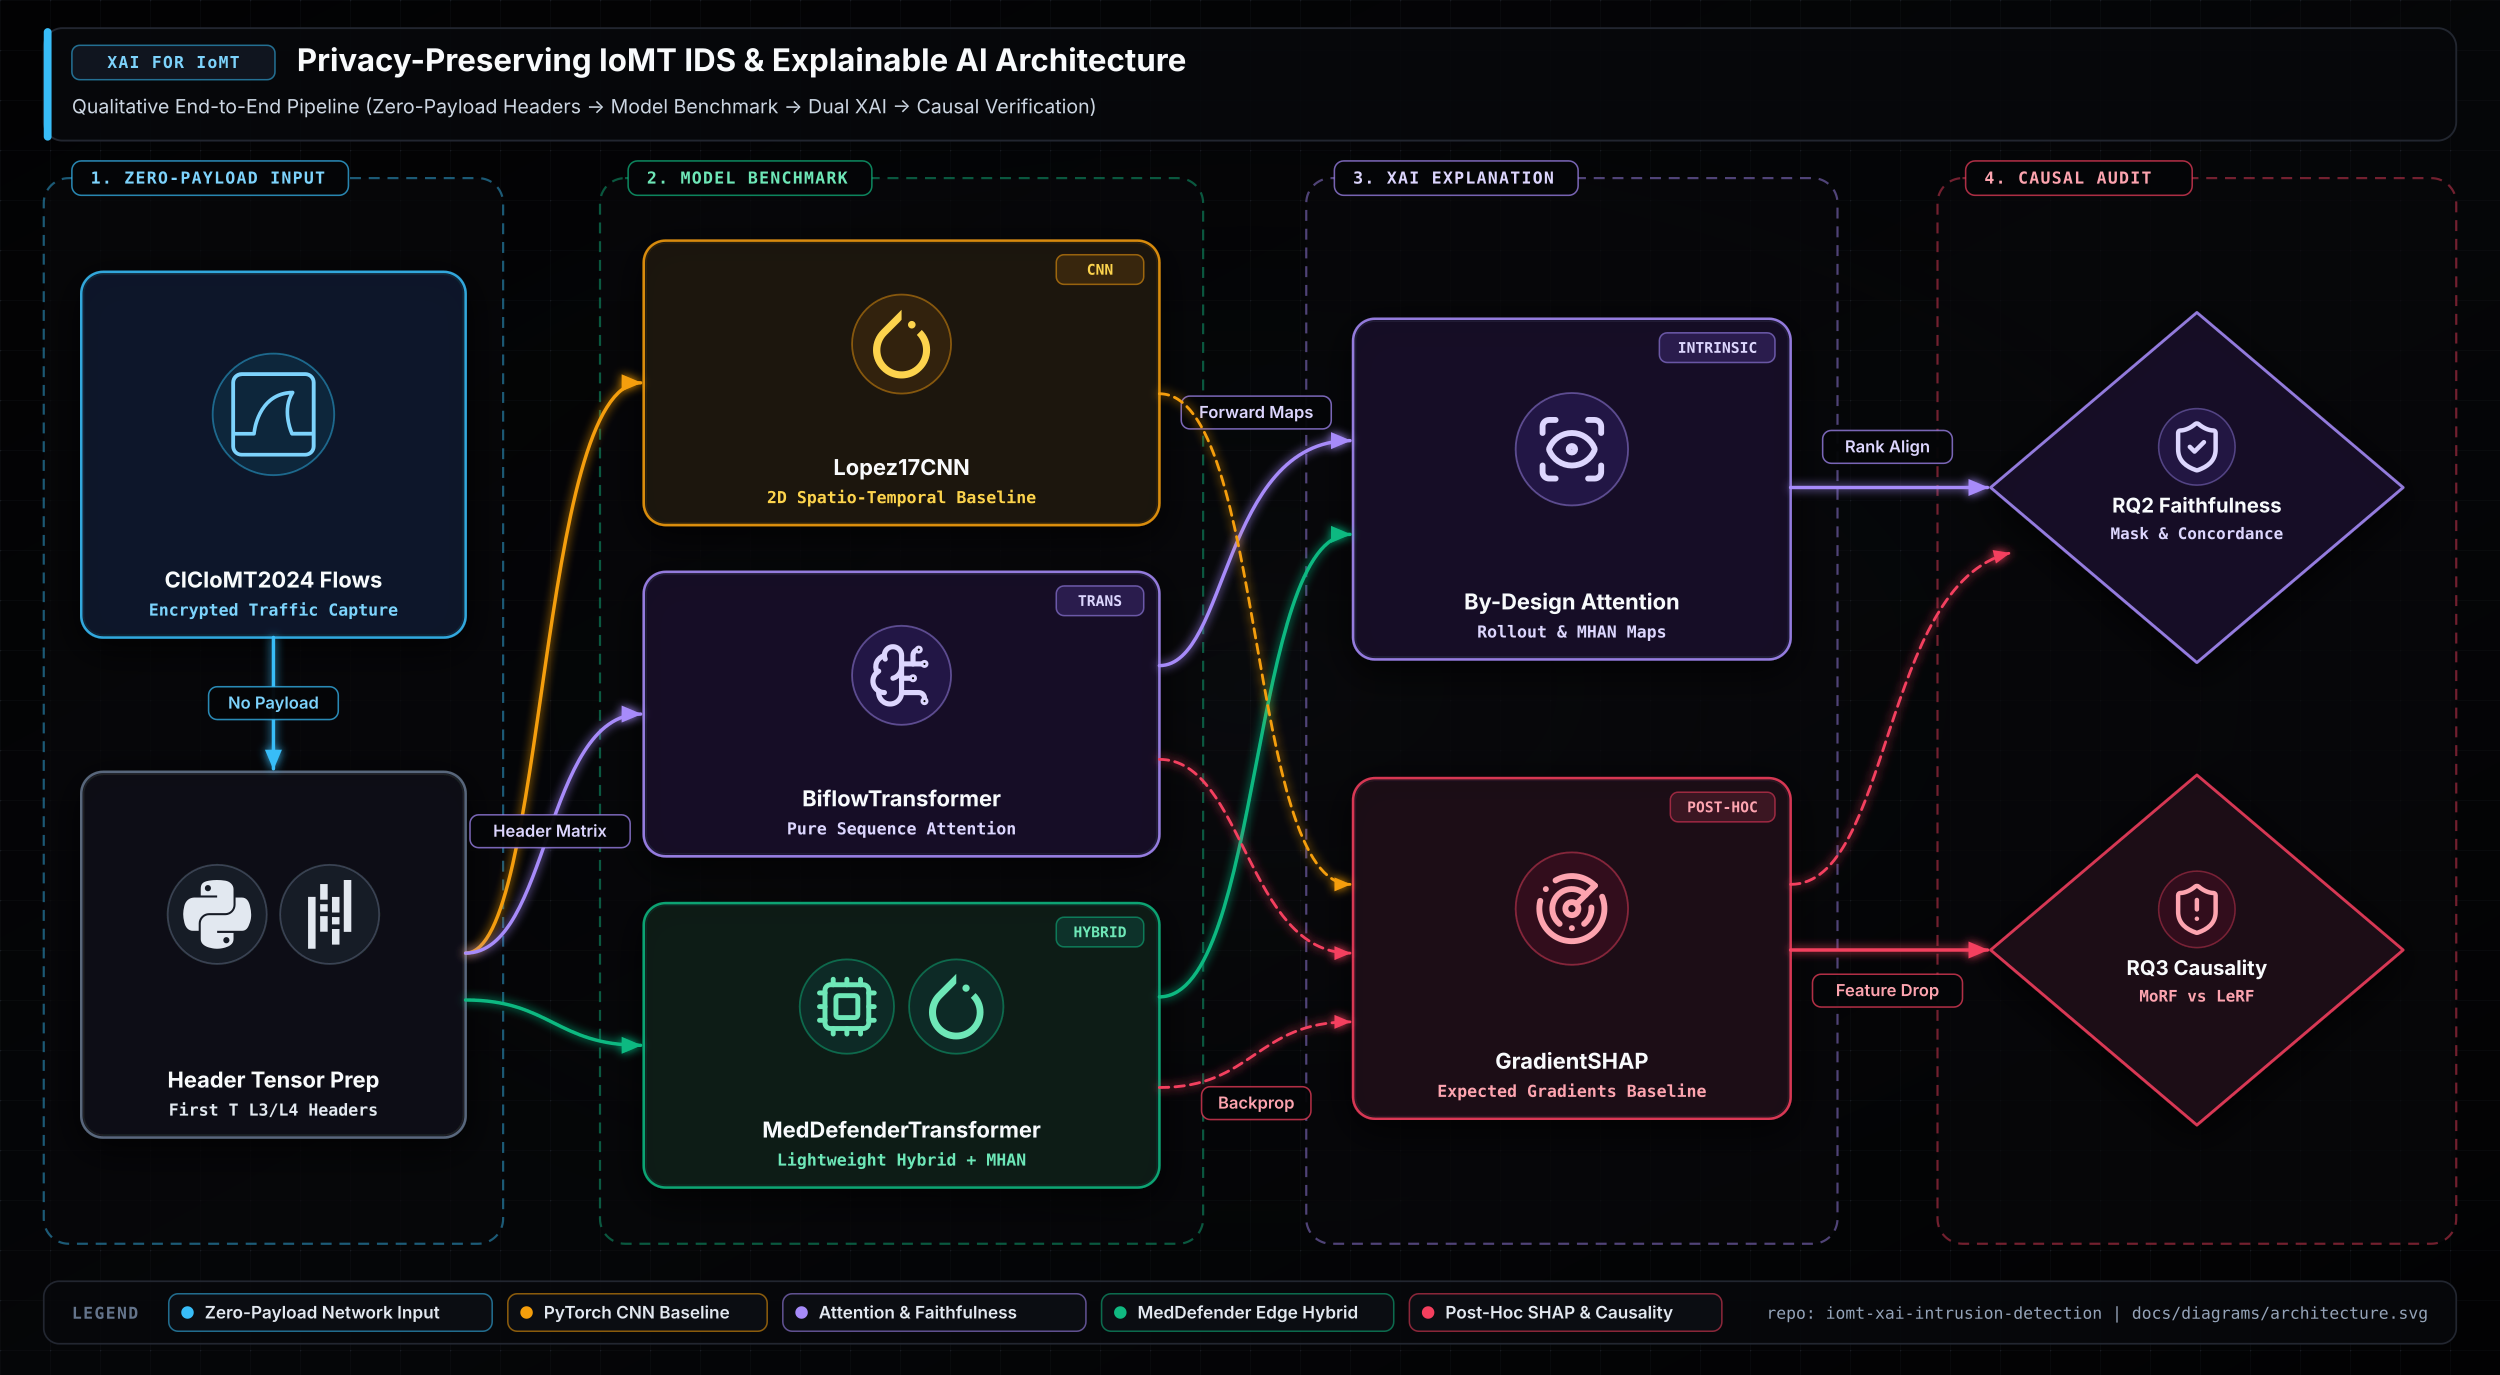
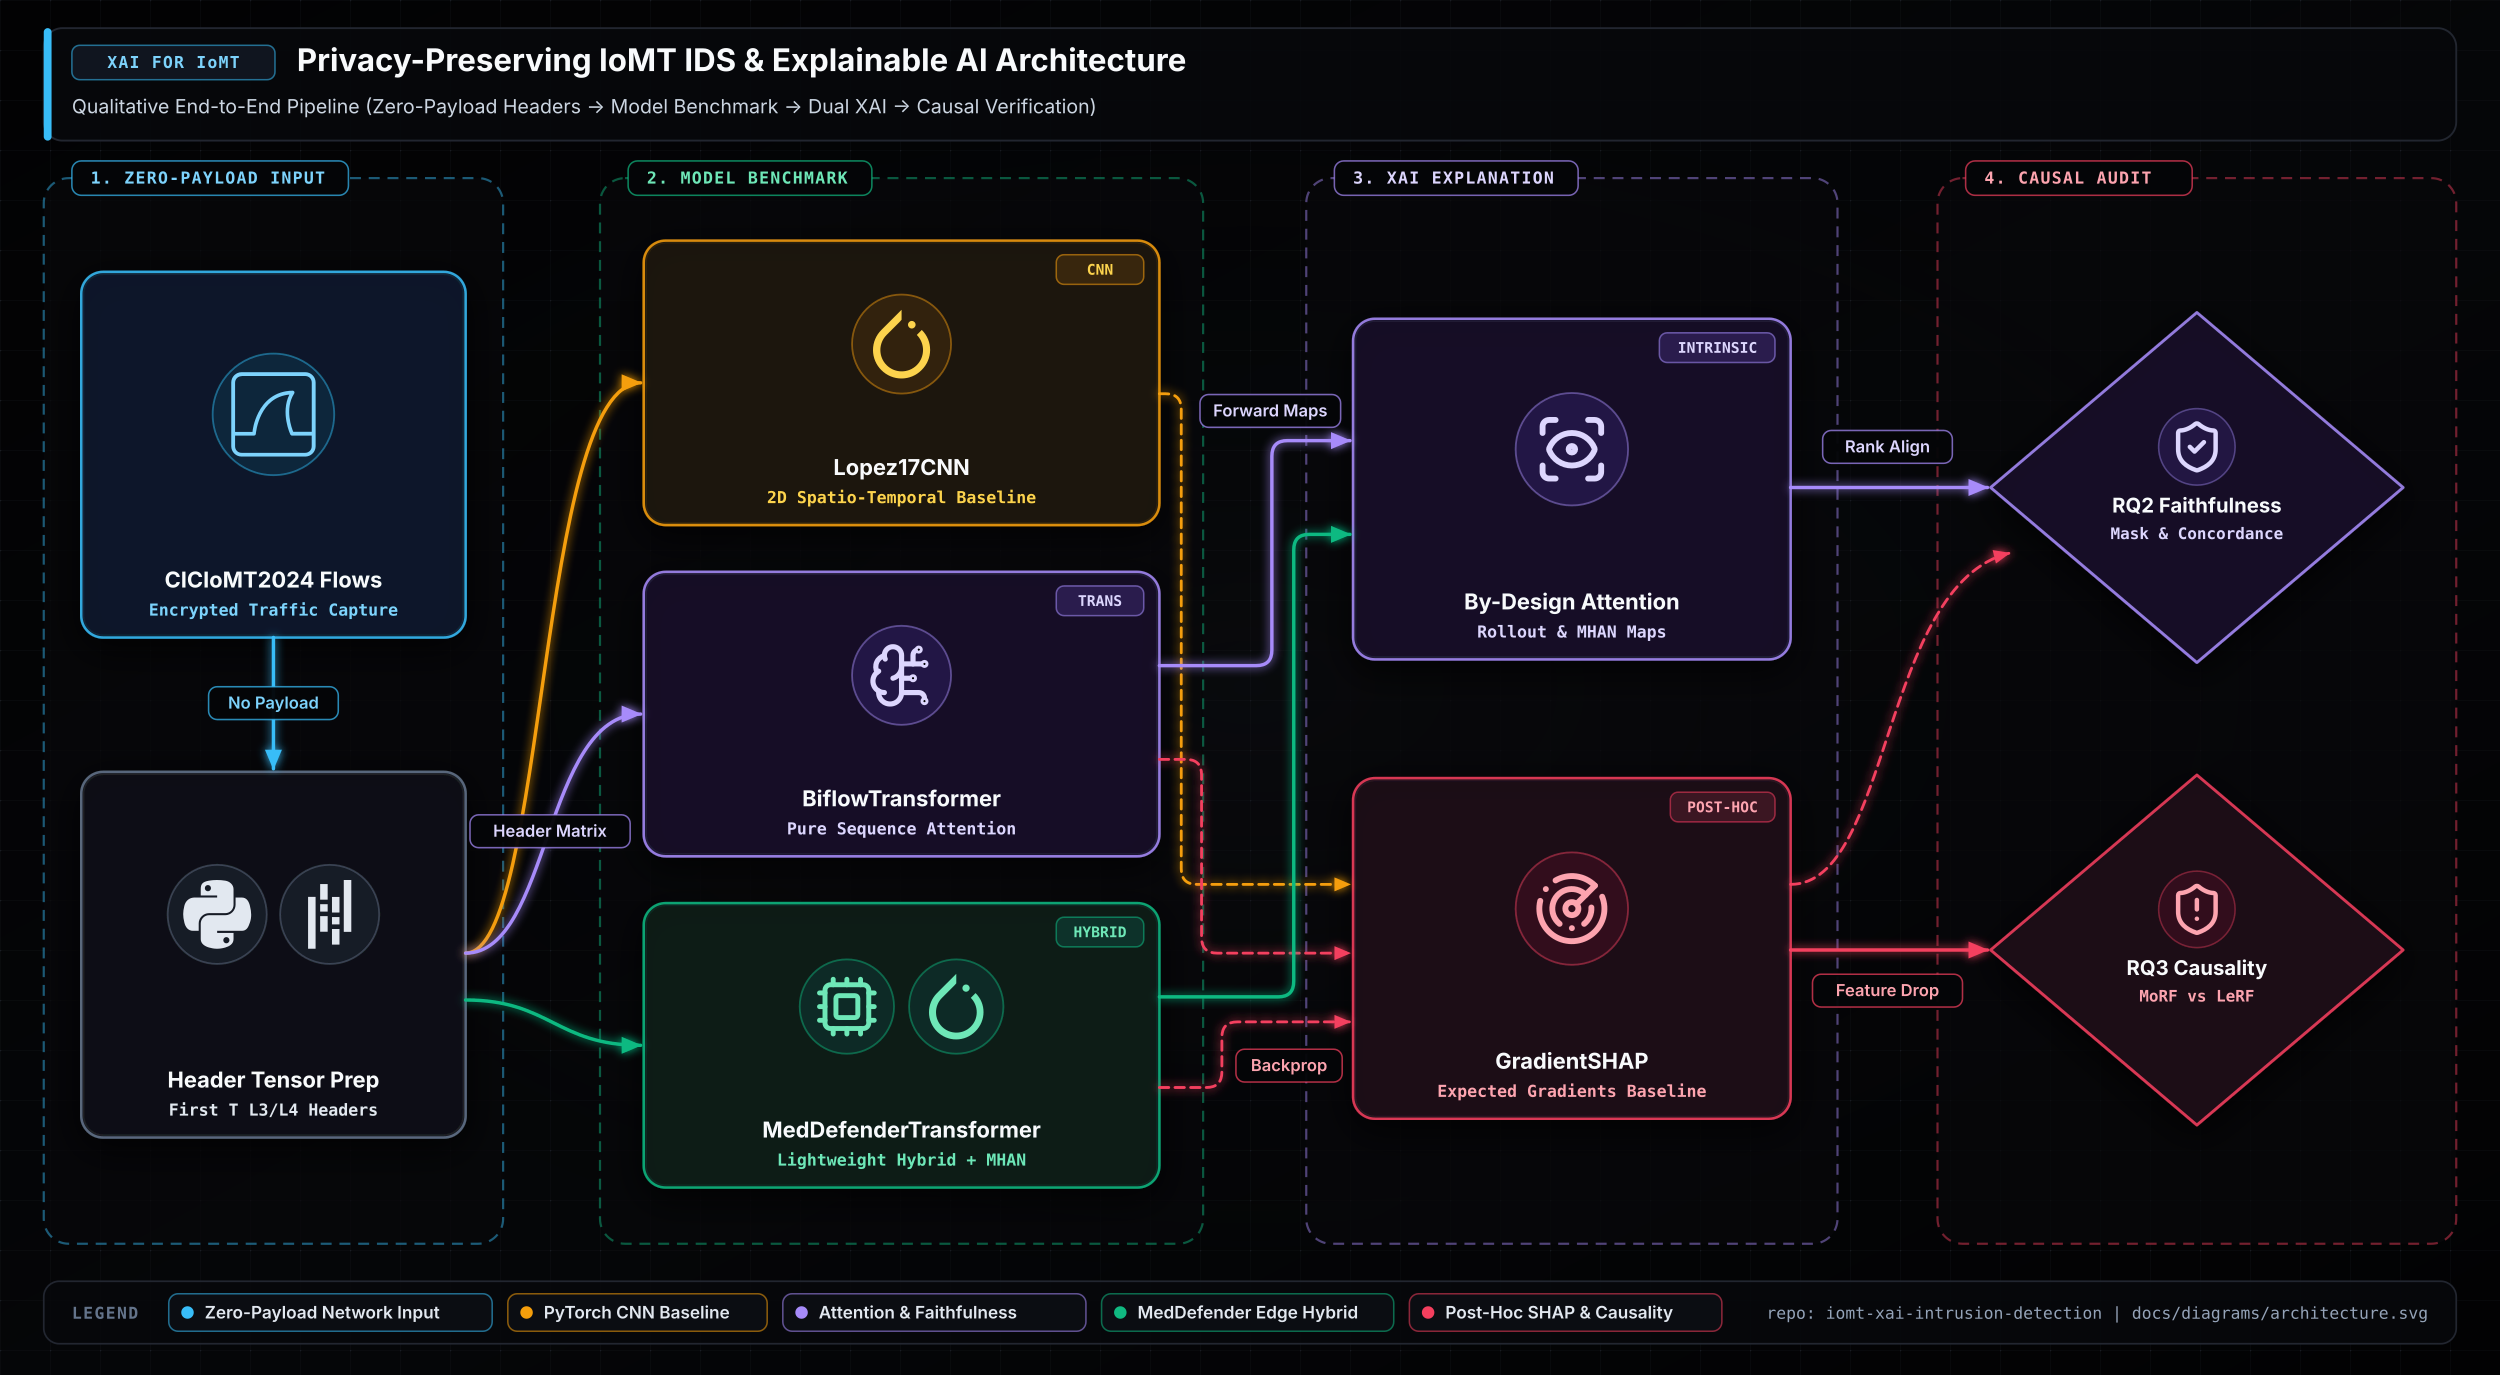
<svg xmlns="http://www.w3.org/2000/svg" viewBox="0 0 1600 880" width="1600" height="880">
  <defs>
    <linearGradient id="bgGrad" x1="0%" y1="0%" x2="100%" y2="100%">
      <stop offset="0%" stop-color="#020203" />
      <stop offset="55%" stop-color="#050608" />
      <stop offset="100%" stop-color="#020203" />
    </linearGradient>
    <radialGradient id="glowCenter" cx="50%" cy="50%" r="55%">
      <stop offset="0%" stop-color="#111318" stop-opacity="0.32" />
      <stop offset="100%" stop-color="#000000" stop-opacity="0" />
    </radialGradient>
    <pattern id="cyberGrid" width="32" height="32" patternUnits="userSpaceOnUse">
      <path d="M 32 0 L 0 0 0 32" fill="none" stroke="#17181E" stroke-width="0.7" stroke-opacity="0.50" />
      <circle cx="0" cy="0" r="0.9" fill="#64748B" fill-opacity="0.16" />
    </pattern>
    <filter id="cardShadow" x="-10%" y="-10%" width="120%" height="124%">
      <feDropShadow dx="0" dy="7" stdDeviation="12" flood-color="#000000" flood-opacity="0.80" />
    </filter>
    <filter id="softGlow" filterUnits="userSpaceOnUse" x="-40" y="-40" width="1680" height="960">
      <feGaussianBlur stdDeviation="3.0" result="blur" />
      <feMerge>
        <feMergeNode in="blur" />
        <feMergeNode in="SourceGraphic" />
      </feMerge>
    </filter>
    <marker id="arr-cyan" viewBox="0 0 10 10" refX="8.5" refY="5" markerWidth="6.5" markerHeight="6.5" orient="auto-start-reverse">
      <path d="M 0 1.2 L 9 5 L 0 8.8 z" fill="#38BDF8" />
    </marker>
    <marker id="arr-red" viewBox="0 0 10 10" refX="8.5" refY="5" markerWidth="6.5" markerHeight="6.5" orient="auto-start-reverse">
      <path d="M 0 1.2 L 9 5 L 0 8.8 z" fill="#F43F5E" />
    </marker>
    <marker id="arr-emerald" viewBox="0 0 10 10" refX="8.5" refY="5" markerWidth="6.5" markerHeight="6.5" orient="auto-start-reverse">
      <path d="M 0 1.2 L 9 5 L 0 8.8 z" fill="#10B981" />
    </marker>
    <marker id="arr-violet" viewBox="0 0 10 10" refX="8.5" refY="5" markerWidth="6.5" markerHeight="6.5" orient="auto-start-reverse">
      <path d="M 0 1.2 L 9 5 L 0 8.8 z" fill="#A78BFA" />
    </marker>
    <marker id="arr-amber" viewBox="0 0 10 10" refX="8.5" refY="5" markerWidth="6.5" markerHeight="6.5" orient="auto-start-reverse">
      <path d="M 0 1.2 L 9 5 L 0 8.8 z" fill="#F59E0B" />
    </marker>
    <marker id="arr-slate" viewBox="0 0 10 10" refX="8.5" refY="5" markerWidth="6.5" markerHeight="6.5" orient="auto-start-reverse">
      <path d="M 0 1.2 L 9 5 L 0 8.8 z" fill="#94A3B8" />
    </marker>
  </defs>
  <rect width="1600" height="880" fill="url(#bgGrad)" />
  <rect width="1600" height="880" fill="url(#cyberGrid)" />
  <rect width="1600" height="880" fill="url(#glowCenter)" />
  <rect x="28" y="18" width="1544" height="72" rx="12" fill="#07080B" fill-opacity="0.94" stroke="#222630" stroke-width="1.2" />
  <rect x="28" y="18" width="5" height="72" rx="2.5" fill="#38BDF8" />
  <rect x="46" y="29" width="130" height="22" rx="5" fill="#10151F" stroke="#38BDF8" stroke-opacity="0.55" stroke-width="1" />
  <text x="111.0" y="43.5" text-anchor="middle" fill="#7DD3FC" font-family="'JetBrains Mono', 'Cascadia Mono', Consolas, monospace" font-size="10.5" font-weight="700" letter-spacing="0.8">XAI FOR IoMT</text>
  <text x="190" y="45.5" fill="#F8FAFC" font-family="'Inter', 'Segoe UI', system-ui, -apple-system, sans-serif" font-size="20" font-weight="700">Privacy-Preserving IoMT IDS &amp; Explainable AI Architecture</text>
  <text x="46" y="72.5" fill="#CBD5E1" font-family="'Inter', 'Segoe UI', system-ui, -apple-system, sans-serif" font-size="12.5">Qualitative End-to-End Pipeline (Zero-Payload Headers -&gt; Model Benchmark -&gt; Dual XAI -&gt; Causal Verification)</text>
  <g>
    <rect x="28" y="114" width="294" height="682" rx="16" fill="#07080B" fill-opacity="0.72" stroke="#38BDF8" stroke-opacity="0.46" stroke-width="1.4" stroke-dasharray="7 5" />
    <rect x="46" y="103" width="177" height="22" rx="6" fill="#040507" stroke="#38BDF8" stroke-opacity="0.7" stroke-width="1" />
    <text x="58" y="117.5" fill="#7DD3FC" font-family="'JetBrains Mono', 'Cascadia Mono', Consolas, monospace" font-size="10.6" font-weight="700" letter-spacing="0.8">1. ZERO-PAYLOAD INPUT</text>
  </g>
  <g>
    <rect x="384" y="114" width="386" height="682" rx="16" fill="#07080B" fill-opacity="0.72" stroke="#10B981" stroke-opacity="0.46" stroke-width="1.4" stroke-dasharray="7 5" />
    <rect x="402" y="103" width="156" height="22" rx="6" fill="#040507" stroke="#10B981" stroke-opacity="0.7" stroke-width="1" />
    <text x="414" y="117.5" fill="#6EE7B7" font-family="'JetBrains Mono', 'Cascadia Mono', Consolas, monospace" font-size="10.6" font-weight="700" letter-spacing="0.8">2. MODEL BENCHMARK</text>
  </g>
  <g>
    <rect x="836" y="114" width="340" height="682" rx="16" fill="#07080B" fill-opacity="0.72" stroke="#A78BFA" stroke-opacity="0.46" stroke-width="1.4" stroke-dasharray="7 5" />
    <rect x="854" y="103" width="156" height="22" rx="6" fill="#040507" stroke="#A78BFA" stroke-opacity="0.7" stroke-width="1" />
    <text x="866" y="117.5" fill="#DDD6FE" font-family="'JetBrains Mono', 'Cascadia Mono', Consolas, monospace" font-size="10.6" font-weight="700" letter-spacing="0.8">3. XAI EXPLANATION</text>
  </g>
  <g>
    <rect x="1240" y="114" width="332" height="682" rx="16" fill="#07080B" fill-opacity="0.72" stroke="#F43F5E" stroke-opacity="0.46" stroke-width="1.4" stroke-dasharray="7 5" />
    <rect x="1258" y="103" width="145" height="22" rx="6" fill="#040507" stroke="#F43F5E" stroke-opacity="0.7" stroke-width="1" />
    <text x="1270" y="117.5" fill="#FDA4AF" font-family="'JetBrains Mono', 'Cascadia Mono', Consolas, monospace" font-size="10.6" font-weight="700" letter-spacing="0.8">4. CAUSAL AUDIT</text>
  </g>
  <g filter="url(#cardShadow)">
    <rect x="52" y="174" width="246" height="234" rx="14" fill="#091929" fill-opacity="0.96" stroke="#38BDF8" stroke-opacity="0.86" stroke-width="1.6" />
    <rect x="53.5" y="175.5" width="243" height="231" rx="12.5" fill="none" stroke="#7DD3FC" stroke-opacity="0.08" stroke-width="1" />
    <circle cx="175.0" cy="265.2" r="38.9" fill="#0F2942" fill-opacity="0.76" stroke="#38BDF8" stroke-opacity="0.46" stroke-width="1.15" />
    <g transform="translate(148.00,238.20) scale(2.25)">
      <path d="m2.95 0c-1.62 0-2.95 1.32-2.95 2.95v18.1c0 1.63 1.32 2.95 2.95 2.95h18.1c1.62 0 2.95-1.32 2.95-2.95v-18.1c-0-1.63-1.32-2.95-2.95-2.95zm0 1.09h18.1c1.04 0 1.85.818 1.85 1.86v14h-5.27c-.335-.796-2.57-6.47.283-10.9a.516.517 0 0 0-.443-.794c-5.24.083-8.2 3.19-9.74 6.21-1.35 2.64-1.63 4.91-1.69 5.53h-4.95v-14c0-1.04.817-1.86 1.85-1.86zm13.6 5.24c-2.62 5.24.248 11.4.248 11.4a.516.517 0 0 0 .469.301h5.62v3.05c0 1.04-.817 1.86-1.85 1.86h-18.1c-1.04 0-1.85-.818-1.85-1.86v-3.05h5.39a.516.517 0 0 0 .514-.477s.226-2.8 1.66-5.62c1.34-2.62 3.67-5.17 7.91-5.57z" fill="#7DD3FC" />
    </g>
    <text x="175.0" y="376.0" text-anchor="middle" fill="#F8FAFC" font-family="'Inter', 'Segoe UI', system-ui, -apple-system, sans-serif" font-size="14" font-weight="700">CICIoMT2024 Flows</text>
    <text x="175.0" y="394.0" text-anchor="middle" fill="#7DD3FC" font-family="'JetBrains Mono', 'Cascadia Mono', Consolas, monospace" font-size="10.6" font-weight="600">Encrypted Traffic Capture</text>
  </g>
  <g filter="url(#cardShadow)">
    <rect x="52" y="494" width="246" height="234" rx="14" fill="#0F1117" fill-opacity="0.96" stroke="#64748B" stroke-opacity="0.86" stroke-width="1.6" />
    <rect x="53.5" y="495.5" width="243" height="231" rx="12.5" fill="none" stroke="#E2E8F0" stroke-opacity="0.08" stroke-width="1" />
    <circle cx="139.0" cy="585.2" r="31.7" fill="#1B1F2A" fill-opacity="0.76" stroke="#64748B" stroke-opacity="0.46" stroke-width="1.15" />
    <g transform="translate(117.00,563.20) scale(1.833333)">
      <path d="M11.858 0c-.978.005-1.913.088-2.736.234C6.7.662 6.26 1.558 6.26 3.21v2.182h5.725v.727H4.111c-1.664 0-3.121 1-3.577 2.903-.526 2.181-.549 3.542 0 5.82.407 1.694 1.379 2.902 3.043 2.902h1.969v-2.616c0-1.89 1.635-3.557 3.576-3.557h5.72c1.591 0 2.862-1.31 2.862-2.91v-5.45c0-1.553-1.309-2.718-2.863-2.977A18 18 0 0 0 11.858 0M8.762 1.755c.591 0 1.074.491 1.074 1.095 0 .601-.483 1.087-1.074 1.087A1.08 1.08 0 0 1 7.688 2.85c0-.604.48-1.095 1.074-1.095m9.656 4.364v2.543c0 1.971-1.671 3.63-3.577 3.63H9.122c-1.566 0-2.862 1.34-2.862 2.91v5.452c0 1.551 1.349 2.464 2.862 2.91 1.813.532 3.55.628 5.72 0 1.44-.418 2.862-1.258 2.862-2.91V18.47h-5.719v-.727h8.582c1.664 0 2.284-1.16 2.862-2.903.598-1.793.573-3.518 0-5.819-.41-1.656-1.196-2.903-2.862-2.903zm-3.216 13.807a1.08 1.08 0 0 1 1.074 1.088c0 .604-.48 1.094-1.074 1.094-.592 0-1.075-.49-1.075-1.094 0-.601.483-1.088 1.075-1.088" fill="#E2E8F0" />
    </g>
    <circle cx="211.0" cy="585.2" r="31.7" fill="#1B1F2A" fill-opacity="0.76" stroke="#64748B" stroke-opacity="0.46" stroke-width="1.15" />
    <g transform="translate(189.00,563.20) scale(1.833333)">
      <path d="M16.922 0h2.623v18.104h-2.623zm-4.126 12.94h2.623v2.57h-2.623zm0-7.037h2.623v5.446h-2.623zm0 11.197h2.623v5.446h-2.623zM4.456 5.896h2.622V24H4.455zm4.213 2.559h2.623v2.57H8.67zm0 4.151h2.623v5.447H8.67zm0-11.187h2.623v5.446H8.67Z" fill="#E2E8F0" />
    </g>
    <text x="175.0" y="696.0" text-anchor="middle" fill="#F8FAFC" font-family="'Inter', 'Segoe UI', system-ui, -apple-system, sans-serif" font-size="14" font-weight="700">Header Tensor Prep</text>
    <text x="175.0" y="714.0" text-anchor="middle" fill="#E2E8F0" font-family="'JetBrains Mono', 'Cascadia Mono', Consolas, monospace" font-size="10.6" font-weight="600">First T L3/L4 Headers</text>
  </g>
  <path d="M 175 408 L 175 492" fill="none" stroke="#38BDF8" stroke-width="2.2" stroke-linecap="round" stroke-linejoin="round" marker-end="url(#arr-cyan)" filter="url(#softGlow)" />
  <rect x="133.5" y="439.5" width="83.0" height="21" rx="5.5" fill="#050608" fill-opacity="0.96" stroke="#38BDF8" stroke-opacity="0.72" stroke-width="1" />
  <text x="175.0" y="453.5" text-anchor="middle" fill="#7DD3FC" font-family="'Inter', 'Segoe UI', system-ui, -apple-system, sans-serif" font-size="10.6" font-weight="600">No Payload</text>
  <g filter="url(#cardShadow)">
    <rect x="412" y="154" width="330" height="182" rx="14" fill="#1C1408" fill-opacity="0.96" stroke="#F59E0B" stroke-opacity="0.86" stroke-width="1.6" />
    <rect x="413.5" y="155.5" width="327" height="179" rx="12.5" fill="none" stroke="#FCD34D" stroke-opacity="0.08" stroke-width="1" />
    <rect x="676" y="163" width="56" height="19" rx="5" fill="#38270D" stroke="#F59E0B" stroke-opacity="0.55" stroke-width="1" />
    <text x="704.0" y="175.8" text-anchor="middle" fill="#FCD34D" font-family="'JetBrains Mono', 'Cascadia Mono', Consolas, monospace" font-size="9.4" font-weight="700">CNN</text>
    <circle cx="577.0" cy="220.2" r="31.7" fill="#38270D" fill-opacity="0.76" stroke="#F59E0B" stroke-opacity="0.46" stroke-width="1.15" />
    <g transform="translate(555.00,198.24) scale(1.833333)">
      <path d="M12.005 0L4.952 7.053a9.865 9.865 0 000 14.022 9.866 9.866 0 0014.022 0c3.984-3.9 3.986-10.205.085-14.023l-1.744 1.743c2.904 2.905 2.904 7.634 0 10.538s-7.634 2.904-10.538 0-2.904-7.634 0-10.538l4.647-4.646.582-.665zm3.568 3.899a1.327 1.327 0 00-1.327 1.327 1.327 1.327 0 001.327 1.328A1.327 1.327 0 0016.9 5.226 1.327 1.327 0 0015.573 3.9z" fill="#FCD34D" />
    </g>
    <text x="577.0" y="304.0" text-anchor="middle" fill="#F8FAFC" font-family="'Inter', 'Segoe UI', system-ui, -apple-system, sans-serif" font-size="14" font-weight="700">Lopez17CNN</text>
    <text x="577.0" y="322.0" text-anchor="middle" fill="#FCD34D" font-family="'JetBrains Mono', 'Cascadia Mono', Consolas, monospace" font-size="10.6" font-weight="600">2D Spatio-Temporal Baseline</text>
  </g>
  <g filter="url(#cardShadow)">
    <rect x="412" y="366" width="330" height="182" rx="14" fill="#140F28" fill-opacity="0.96" stroke="#A78BFA" stroke-opacity="0.86" stroke-width="1.6" />
    <rect x="413.5" y="367.5" width="327" height="179" rx="12.5" fill="none" stroke="#DDD6FE" stroke-opacity="0.08" stroke-width="1" />
    <rect x="676" y="375" width="56" height="19" rx="5" fill="#291E4D" stroke="#A78BFA" stroke-opacity="0.55" stroke-width="1" />
    <text x="704.0" y="387.8" text-anchor="middle" fill="#DDD6FE" font-family="'JetBrains Mono', 'Cascadia Mono', Consolas, monospace" font-size="9.4" font-weight="700">TRANS</text>
    <circle cx="577.0" cy="432.2" r="31.7" fill="#291E4D" fill-opacity="0.76" stroke="#A78BFA" stroke-opacity="0.46" stroke-width="1.15" />
    <g transform="translate(555.00,410.24) scale(1.833333)" fill="none" stroke="#DDD6FE" stroke-width="1.8" stroke-linecap="round" stroke-linejoin="round">
      <path d="M12 13h4" />
      <path d="M12 18h6a2 2 0 012 2v1" />
      <path d="M12 8h8" />
      <path d="M12 9a4.17 4.17 0 01-3 4" />
      <path d="M16 8V5a2 2 0 012-2" />
      <path d="M6 18a4 4 0 01-2-7.465" />
      <path d="M6.004 5.125a4 4 0 00-2.526 5.77" />
      <path d="M6.294 6.294A3 3 0 1112 5v13a4 4 0 11-7.967-.518" />
      <circle cx="16" cy="13" r="0.5" fill="currentColor" />
      <circle cx="18" cy="3" r="0.5" fill="currentColor" />
      <circle cx="20" cy="21" r="0.5" fill="currentColor" />
      <circle cx="20" cy="8" r="0.5" fill="currentColor" />
    </g>
    <text x="577.0" y="516.0" text-anchor="middle" fill="#F8FAFC" font-family="'Inter', 'Segoe UI', system-ui, -apple-system, sans-serif" font-size="14" font-weight="700">BiflowTransformer</text>
    <text x="577.0" y="534.0" text-anchor="middle" fill="#DDD6FE" font-family="'JetBrains Mono', 'Cascadia Mono', Consolas, monospace" font-size="10.6" font-weight="600">Pure Sequence Attention</text>
  </g>
  <g filter="url(#cardShadow)">
    <rect x="412" y="578" width="330" height="182" rx="14" fill="#081C17" fill-opacity="0.96" stroke="#10B981" stroke-opacity="0.86" stroke-width="1.6" />
    <rect x="413.5" y="579.5" width="327" height="179" rx="12.5" fill="none" stroke="#6EE7B7" stroke-opacity="0.08" stroke-width="1" />
    <rect x="676" y="587" width="56" height="19" rx="5" fill="#0E332A" stroke="#10B981" stroke-opacity="0.55" stroke-width="1" />
    <text x="704.0" y="599.8" text-anchor="middle" fill="#6EE7B7" font-family="'JetBrains Mono', 'Cascadia Mono', Consolas, monospace" font-size="9.4" font-weight="700">HYBRID</text>
    <circle cx="542.0" cy="644.2" r="30.2" fill="#0E332A" fill-opacity="0.76" stroke="#10B981" stroke-opacity="0.46" stroke-width="1.15" />
    <g transform="translate(521.00,623.24) scale(1.75)" fill="none" stroke="#6EE7B7" stroke-width="1.8" stroke-linecap="round" stroke-linejoin="round">
      <path d="M12 20v2" />
      <path d="M12 2v2" />
      <path d="M17 20v2" />
      <path d="M17 2v2" />
      <path d="M2 12h2" />
      <path d="M2 17h2" />
      <path d="M2 7h2" />
      <path d="M20 12h2" />
      <path d="M20 17h2" />
      <path d="M20 7h2" />
      <path d="M7 20v2" />
      <path d="M7 2v2" />
      <rect x="4" y="4" width="16" height="16" rx="2" />
      <rect x="8" y="8" width="8" height="8" rx="1" />
    </g>
    <circle cx="612.0" cy="644.2" r="30.2" fill="#0E332A" fill-opacity="0.76" stroke="#10B981" stroke-opacity="0.46" stroke-width="1.15" />
    <g transform="translate(591.00,623.24) scale(1.75)">
      <path d="M12.005 0L4.952 7.053a9.865 9.865 0 000 14.022 9.866 9.866 0 0014.022 0c3.984-3.9 3.986-10.205.085-14.023l-1.744 1.743c2.904 2.905 2.904 7.634 0 10.538s-7.634 2.904-10.538 0-2.904-7.634 0-10.538l4.647-4.646.582-.665zm3.568 3.899a1.327 1.327 0 00-1.327 1.327 1.327 1.327 0 001.327 1.328A1.327 1.327 0 0016.9 5.226 1.327 1.327 0 0015.573 3.9z" fill="#6EE7B7" />
    </g>
    <text x="577.0" y="728.0" text-anchor="middle" fill="#F8FAFC" font-family="'Inter', 'Segoe UI', system-ui, -apple-system, sans-serif" font-size="14" font-weight="700">MedDefenderTransformer</text>
    <text x="577.0" y="746.0" text-anchor="middle" fill="#6EE7B7" font-family="'JetBrains Mono', 'Cascadia Mono', Consolas, monospace" font-size="10.6" font-weight="600">Lightweight Hybrid + MHAN</text>
  </g>
  <path d="M 298 610 C 350 610, 344 245, 410 245" fill="none" stroke="#F59E0B" stroke-width="2.2" stroke-linecap="round" stroke-linejoin="round" marker-end="url(#arr-amber)" filter="url(#softGlow)" />
  <path d="M 298 610 C 352 610, 348 457, 410 457" fill="none" stroke="#A78BFA" stroke-width="2.2" stroke-linecap="round" stroke-linejoin="round" marker-end="url(#arr-violet)" filter="url(#softGlow)" />
  <rect x="300.8" y="521.5" width="102.5" height="21" rx="5.5" fill="#050608" fill-opacity="0.96" stroke="#A78BFA" stroke-opacity="0.72" stroke-width="1" />
  <text x="352.0" y="535.5" text-anchor="middle" fill="#DDD6FE" font-family="'Inter', 'Segoe UI', system-ui, -apple-system, sans-serif" font-size="10.6" font-weight="600">Header Matrix</text>
  <path d="M 298 640 C 352 640, 356 669, 410 669" fill="none" stroke="#10B981" stroke-width="2.2" stroke-linecap="round" stroke-linejoin="round" marker-end="url(#arr-emerald)" filter="url(#softGlow)" />
  <g filter="url(#cardShadow)">
    <rect x="866" y="204" width="280" height="218" rx="14" fill="#140F28" fill-opacity="0.96" stroke="#A78BFA" stroke-opacity="0.86" stroke-width="1.6" />
    <rect x="867.5" y="205.5" width="277" height="215" rx="12.5" fill="none" stroke="#DDD6FE" stroke-opacity="0.08" stroke-width="1" />
    <rect x="1062" y="213" width="74" height="19" rx="5" fill="#291E4D" stroke="#A78BFA" stroke-opacity="0.55" stroke-width="1" />
    <text x="1099.2" y="225.8" text-anchor="middle" fill="#DDD6FE" font-family="'JetBrains Mono', 'Cascadia Mono', Consolas, monospace" font-size="9.4" font-weight="700">INTRINSIC</text>
    <circle cx="1006.0" cy="287.5" r="36.0" fill="#291E4D" fill-opacity="0.76" stroke="#A78BFA" stroke-opacity="0.46" stroke-width="1.15" />
    <g transform="translate(981.00,262.52) scale(2.083333)" fill="none" stroke="#DDD6FE" stroke-width="1.8" stroke-linecap="round" stroke-linejoin="round">
      <path d="M3 7V5a2 2 0 0 1 2-2h2" />
      <path d="M17 3h2a2 2 0 0 1 2 2v2" />
      <path d="M21 17v2a2 2 0 0 1-2 2h-2" />
      <path d="M7 21H5a2 2 0 0 1-2-2v-2" />
      <circle cx="12" cy="12" r="1" />
      <path d="M18.944 12.33a1 1 0 0 0 0-.66 7.5 7.5 0 0 0-13.888 0 1 1 0 0 0 0 .66 7.5 7.5 0 0 0 13.888 0" />
    </g>
    <text x="1006.0" y="390.0" text-anchor="middle" fill="#F8FAFC" font-family="'Inter', 'Segoe UI', system-ui, -apple-system, sans-serif" font-size="14" font-weight="700">By-Design Attention</text>
    <text x="1006.0" y="408.0" text-anchor="middle" fill="#DDD6FE" font-family="'JetBrains Mono', 'Cascadia Mono', Consolas, monospace" font-size="10.6" font-weight="600">Rollout &amp; MHAN Maps</text>
  </g>
  <g filter="url(#cardShadow)">
    <rect x="866" y="498" width="280" height="218" rx="14" fill="#1C0C16" fill-opacity="0.96" stroke="#F43F5E" stroke-opacity="0.86" stroke-width="1.6" />
    <rect x="867.5" y="499.5" width="277" height="215" rx="12.5" fill="none" stroke="#FDA4AF" stroke-opacity="0.08" stroke-width="1" />
    <rect x="1069" y="507" width="67" height="19" rx="5" fill="#3A1323" stroke="#F43F5E" stroke-opacity="0.55" stroke-width="1" />
    <text x="1102.4" y="519.8" text-anchor="middle" fill="#FDA4AF" font-family="'JetBrains Mono', 'Cascadia Mono', Consolas, monospace" font-size="9.4" font-weight="700">POST-HOC</text>
    <circle cx="1006.0" cy="581.5" r="36.0" fill="#3A1323" fill-opacity="0.76" stroke="#F43F5E" stroke-opacity="0.46" stroke-width="1.15" />
    <g transform="translate(981.00,556.52) scale(2.083333)" fill="none" stroke="#FDA4AF" stroke-width="1.8" stroke-linecap="round" stroke-linejoin="round">
      <path d="M19.07 4.93A10 10 0 0 0 6.99 3.34" />
      <path d="M4 6h.01" />
      <path d="M2.29 9.62A10 10 0 1 0 21.31 8.35" />
      <path d="M16.24 7.76A6 6 0 1 0 8.23 16.67" />
      <path d="M12 18h.01" />
      <path d="M17.99 11.66A6 6 0 0 1 15.77 16.67" />
      <circle cx="12" cy="12" r="2" />
      <path d="m13.41 10.59 5.66-5.66" />
    </g>
    <text x="1006.0" y="684.0" text-anchor="middle" fill="#F8FAFC" font-family="'Inter', 'Segoe UI', system-ui, -apple-system, sans-serif" font-size="14" font-weight="700">GradientSHAP</text>
    <text x="1006.0" y="702.0" text-anchor="middle" fill="#FDA4AF" font-family="'JetBrains Mono', 'Cascadia Mono', Consolas, monospace" font-size="10.6" font-weight="600">Expected Gradients Baseline</text>
  </g>
-   <path d="M 742 426 C 786 426, 782 282, 864 282" fill="none" stroke="#A78BFA" stroke-width="2.2" stroke-linecap="round" stroke-linejoin="round" marker-end="url(#arr-violet)" filter="url(#softGlow)" />
-   <rect x="756.0" y="253.5" width="96.0" height="21" rx="5.5" fill="#050608" fill-opacity="0.96" stroke="#A78BFA" stroke-opacity="0.72" stroke-width="1" />
-   <text x="804.0" y="267.5" text-anchor="middle" fill="#DDD6FE" font-family="'Inter', 'Segoe UI', system-ui, -apple-system, sans-serif" font-size="10.6" font-weight="600">Forward Maps</text>
-   <path d="M 742 638 C 808 638, 800 342, 864 342" fill="none" stroke="#10B981" stroke-width="2.2" stroke-linecap="round" stroke-linejoin="round" marker-end="url(#arr-emerald)" filter="url(#softGlow)" />
-   <path d="M 742 252 C 810 252, 798 566, 864 566" fill="none" stroke="#F59E0B" stroke-width="1.8" stroke-linecap="round" stroke-linejoin="round" stroke-dasharray="6 4" marker-end="url(#arr-amber)" filter="url(#softGlow)" />
-   <path d="M 742 486 C 796 486, 798 610, 864 610" fill="none" stroke="#F43F5E" stroke-width="1.8" stroke-linecap="round" stroke-linejoin="round" stroke-dasharray="6 4" marker-end="url(#arr-red)" filter="url(#softGlow)" />
-   <path d="M 742 696 C 802 696, 804 654, 864 654" fill="none" stroke="#F43F5E" stroke-width="1.8" stroke-linecap="round" stroke-linejoin="round" stroke-dasharray="6 4" marker-end="url(#arr-red)" filter="url(#softGlow)" />
-   <rect x="769.0" y="695.5" width="70.0" height="21" rx="5.5" fill="#050608" fill-opacity="0.96" stroke="#F43F5E" stroke-opacity="0.72" stroke-width="1" />
-   <text x="804.0" y="709.5" text-anchor="middle" fill="#FDA4AF" font-family="'Inter', 'Segoe UI', system-ui, -apple-system, sans-serif" font-size="10.6" font-weight="600">Backprop</text>
+   <path d="M 742 252 L 746 252 Q 756 252, 756 262 L 756 556 Q 756 566, 766 566 L 864 566" fill="none" stroke="#F59E0B" stroke-width="1.8" stroke-linecap="round" stroke-linejoin="round" stroke-dasharray="6 4" marker-end="url(#arr-amber)" filter="url(#softGlow)" />
+   <path d="M 742 486 L 759 486 Q 769 486, 769 496 L 769 600 Q 769 610, 779 610 L 864 610" fill="none" stroke="#F43F5E" stroke-width="1.8" stroke-linecap="round" stroke-linejoin="round" stroke-dasharray="6 4" marker-end="url(#arr-red)" filter="url(#softGlow)" />
+   <path d="M 742 696 L 772 696 Q 782 696, 782 686 L 782 664 Q 782 654, 792 654 L 864 654" fill="none" stroke="#F43F5E" stroke-width="1.8" stroke-linecap="round" stroke-linejoin="round" stroke-dasharray="6 4" marker-end="url(#arr-red)" filter="url(#softGlow)" />
+   <rect x="791.0" y="671.5" width="68.0" height="21" rx="5.5" fill="#050608" fill-opacity="0.96" stroke="#F43F5E" stroke-opacity="0.72" stroke-width="1" />
+   <text x="825.0" y="685.5" text-anchor="middle" fill="#FDA4AF" font-family="'Inter', 'Segoe UI', system-ui, -apple-system, sans-serif" font-size="10.6" font-weight="600">Backprop</text>
+   <path d="M 742 426 L 804 426 Q 814 426, 814 416 L 814 292 Q 814 282, 824 282 L 864 282" fill="none" stroke="#A78BFA" stroke-width="2.2" stroke-linecap="round" stroke-linejoin="round" marker-end="url(#arr-violet)" filter="url(#softGlow)" />
+   <path d="M 742 638 L 818 638 Q 828 638, 828 628 L 828 352 Q 828 342, 838 342 L 864 342" fill="none" stroke="#10B981" stroke-width="2.2" stroke-linecap="round" stroke-linejoin="round" marker-end="url(#arr-emerald)" filter="url(#softGlow)" />
+   <rect x="768.0" y="252.5" width="90.0" height="21" rx="5.5" fill="#050608" fill-opacity="0.96" stroke="#A78BFA" stroke-opacity="0.72" stroke-width="1" />
+   <text x="813.0" y="266.5" text-anchor="middle" fill="#DDD6FE" font-family="'Inter', 'Segoe UI', system-ui, -apple-system, sans-serif" font-size="10.6" font-weight="600">Forward Maps</text>
  <g filter="url(#cardShadow)">
    <polygon points="1406,200 1538,312 1406,424 1274,312" fill="#140F28" fill-opacity="0.97" stroke="#A78BFA" stroke-opacity="0.86" stroke-width="1.8" stroke-linejoin="round" />
    <circle cx="1406" cy="286" r="24.5" fill="#291E4D" fill-opacity="0.72" stroke="#A78BFA" stroke-opacity="0.4" stroke-width="1" />
    <g transform="translate(1388.00,268.00) scale(1.5)" fill="none" stroke="#DDD6FE" stroke-width="1.9" stroke-linecap="round" stroke-linejoin="round">
      <path d="M20 13c0 5-3.5 7.5-7.66 8.95a1 1 0 0 1-.67-.01C7.5 20.5 4 18 4 13V6a1 1 0 0 1 1-1c2 0 4.5-1.2 6.24-2.72a1.17 1.17 0 0 1 1.52 0C14.51 3.81 17 5 19 5a1 1 0 0 1 1 1z" />
      <path d="m9 12 2 2 4-4" />
    </g>
    <text x="1406" y="328" text-anchor="middle" fill="#F8FAFC" font-family="'Inter', 'Segoe UI', system-ui, -apple-system, sans-serif" font-size="13" font-weight="700">RQ2 Faithfulness</text>
    <text x="1406" y="345" text-anchor="middle" fill="#DDD6FE" font-family="'JetBrains Mono', 'Cascadia Mono', Consolas, monospace" font-size="10.2" font-weight="600">Mask &amp; Concordance</text>
  </g>
  <g filter="url(#cardShadow)">
    <polygon points="1406,496 1538,608 1406,720 1274,608" fill="#1C0C16" fill-opacity="0.97" stroke="#F43F5E" stroke-opacity="0.86" stroke-width="1.8" stroke-linejoin="round" />
    <circle cx="1406" cy="582" r="24.5" fill="#3A1323" fill-opacity="0.72" stroke="#F43F5E" stroke-opacity="0.4" stroke-width="1" />
    <g transform="translate(1388.00,564.00) scale(1.5)" fill="none" stroke="#FDA4AF" stroke-width="1.9" stroke-linecap="round" stroke-linejoin="round">
      <path d="M20 13c0 5-3.5 7.5-7.66 8.95a1 1 0 0 1-.67-.01C7.5 20.5 4 18 4 13V6a1 1 0 0 1 1-1c2 0 4.5-1.2 6.24-2.72a1.17 1.17 0 0 1 1.52 0C14.51 3.81 17 5 19 5a1 1 0 0 1 1 1z" />
      <path d="M12 8v4" />
      <path d="M12 16h.01" />
    </g>
    <text x="1406" y="624" text-anchor="middle" fill="#F8FAFC" font-family="'Inter', 'Segoe UI', system-ui, -apple-system, sans-serif" font-size="13" font-weight="700">RQ3 Causality</text>
    <text x="1406" y="641" text-anchor="middle" fill="#FDA4AF" font-family="'JetBrains Mono', 'Cascadia Mono', Consolas, monospace" font-size="10.2" font-weight="600">MoRF vs LeRF</text>
  </g>
  <path d="M 1146 312 L 1272 312" fill="none" stroke="#A78BFA" stroke-width="2.2" stroke-linecap="round" stroke-linejoin="round" marker-end="url(#arr-violet)" filter="url(#softGlow)" />
  <rect x="1166.5" y="275.5" width="83.0" height="21" rx="5.5" fill="#050608" fill-opacity="0.96" stroke="#A78BFA" stroke-opacity="0.72" stroke-width="1" />
  <text x="1208.0" y="289.5" text-anchor="middle" fill="#DDD6FE" font-family="'Inter', 'Segoe UI', system-ui, -apple-system, sans-serif" font-size="10.6" font-weight="600">Rank Align</text>
  <path d="M 1146 566 C 1210 566, 1204 374, 1286 354" fill="none" stroke="#F43F5E" stroke-width="1.8" stroke-linecap="round" stroke-linejoin="round" stroke-dasharray="6 4" marker-end="url(#arr-red)" filter="url(#softGlow)" />
  <path d="M 1146 608 L 1272 608" fill="none" stroke="#F43F5E" stroke-width="2.2" stroke-linecap="round" stroke-linejoin="round" marker-end="url(#arr-red)" filter="url(#softGlow)" />
  <rect x="1160.0" y="623.5" width="96.0" height="21" rx="5.5" fill="#050608" fill-opacity="0.96" stroke="#F43F5E" stroke-opacity="0.72" stroke-width="1" />
  <text x="1208.0" y="637.5" text-anchor="middle" fill="#FDA4AF" font-family="'Inter', 'Segoe UI', system-ui, -apple-system, sans-serif" font-size="10.6" font-weight="600">Feature Drop</text>
  <rect x="28" y="820" width="1544" height="40" rx="10" fill="#07080B" fill-opacity="0.94" stroke="#222630" stroke-width="1.1" />
  <text x="46" y="844" fill="#64748B" font-family="'JetBrains Mono', 'Cascadia Mono', Consolas, monospace" font-size="10.5" font-weight="700" letter-spacing="0.9">LEGEND</text>
  <g transform="translate(108, 828)">
    <rect width="207" height="24" rx="6" fill="#0B0D12" stroke="#38BDF8" stroke-opacity="0.55" stroke-width="1" />
    <circle cx="12" cy="12" r="4" fill="#38BDF8" />
    <text x="23" y="15.8" fill="#E2E8F0" font-family="'Inter', 'Segoe UI', system-ui, -apple-system, sans-serif" font-size="11" font-weight="600">Zero-Payload Network Input</text>
  </g>
  <g transform="translate(325, 828)">
    <rect width="166" height="24" rx="6" fill="#0B0D12" stroke="#F59E0B" stroke-opacity="0.55" stroke-width="1" />
    <circle cx="12" cy="12" r="4" fill="#F59E0B" />
    <text x="23" y="15.8" fill="#E2E8F0" font-family="'Inter', 'Segoe UI', system-ui, -apple-system, sans-serif" font-size="11" font-weight="600">PyTorch CNN Baseline</text>
  </g>
  <g transform="translate(501, 828)">
    <rect width="194" height="24" rx="6" fill="#0B0D12" stroke="#A78BFA" stroke-opacity="0.55" stroke-width="1" />
    <circle cx="12" cy="12" r="4" fill="#A78BFA" />
    <text x="23" y="15.8" fill="#E2E8F0" font-family="'Inter', 'Segoe UI', system-ui, -apple-system, sans-serif" font-size="11" font-weight="600">Attention &amp; Faithfulness</text>
  </g>
  <g transform="translate(705, 828)">
    <rect width="187" height="24" rx="6" fill="#0B0D12" stroke="#10B981" stroke-opacity="0.55" stroke-width="1" />
    <circle cx="12" cy="12" r="4" fill="#10B981" />
    <text x="23" y="15.8" fill="#E2E8F0" font-family="'Inter', 'Segoe UI', system-ui, -apple-system, sans-serif" font-size="11" font-weight="600">MedDefender Edge Hybrid</text>
  </g>
  <g transform="translate(902, 828)">
    <rect width="200" height="24" rx="6" fill="#0B0D12" stroke="#F43F5E" stroke-opacity="0.55" stroke-width="1" />
    <circle cx="12" cy="12" r="4" fill="#F43F5E" />
    <text x="23" y="15.8" fill="#E2E8F0" font-family="'Inter', 'Segoe UI', system-ui, -apple-system, sans-serif" font-size="11" font-weight="600">Post-Hoc SHAP &amp; Causality</text>
  </g>
  <text x="1554" y="844" text-anchor="end" fill="#94A3B8" font-family="'JetBrains Mono', 'Cascadia Mono', Consolas, monospace" font-size="10.5">repo: iomt-xai-intrusion-detection | docs/diagrams/architecture.svg</text>
</svg>
